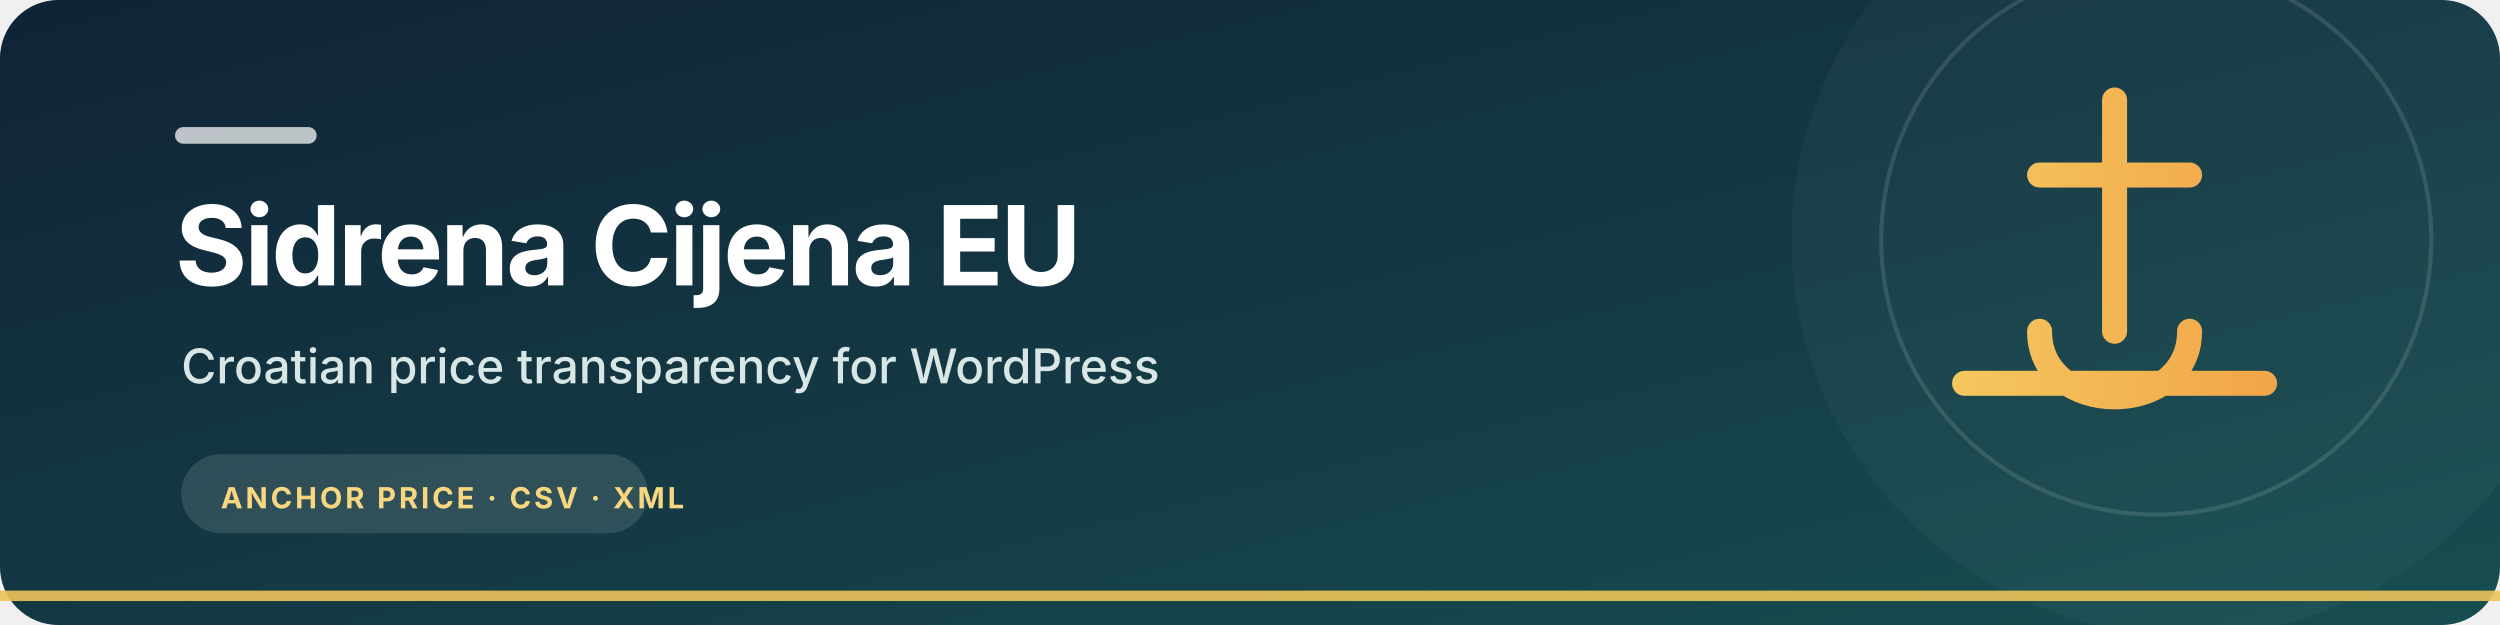
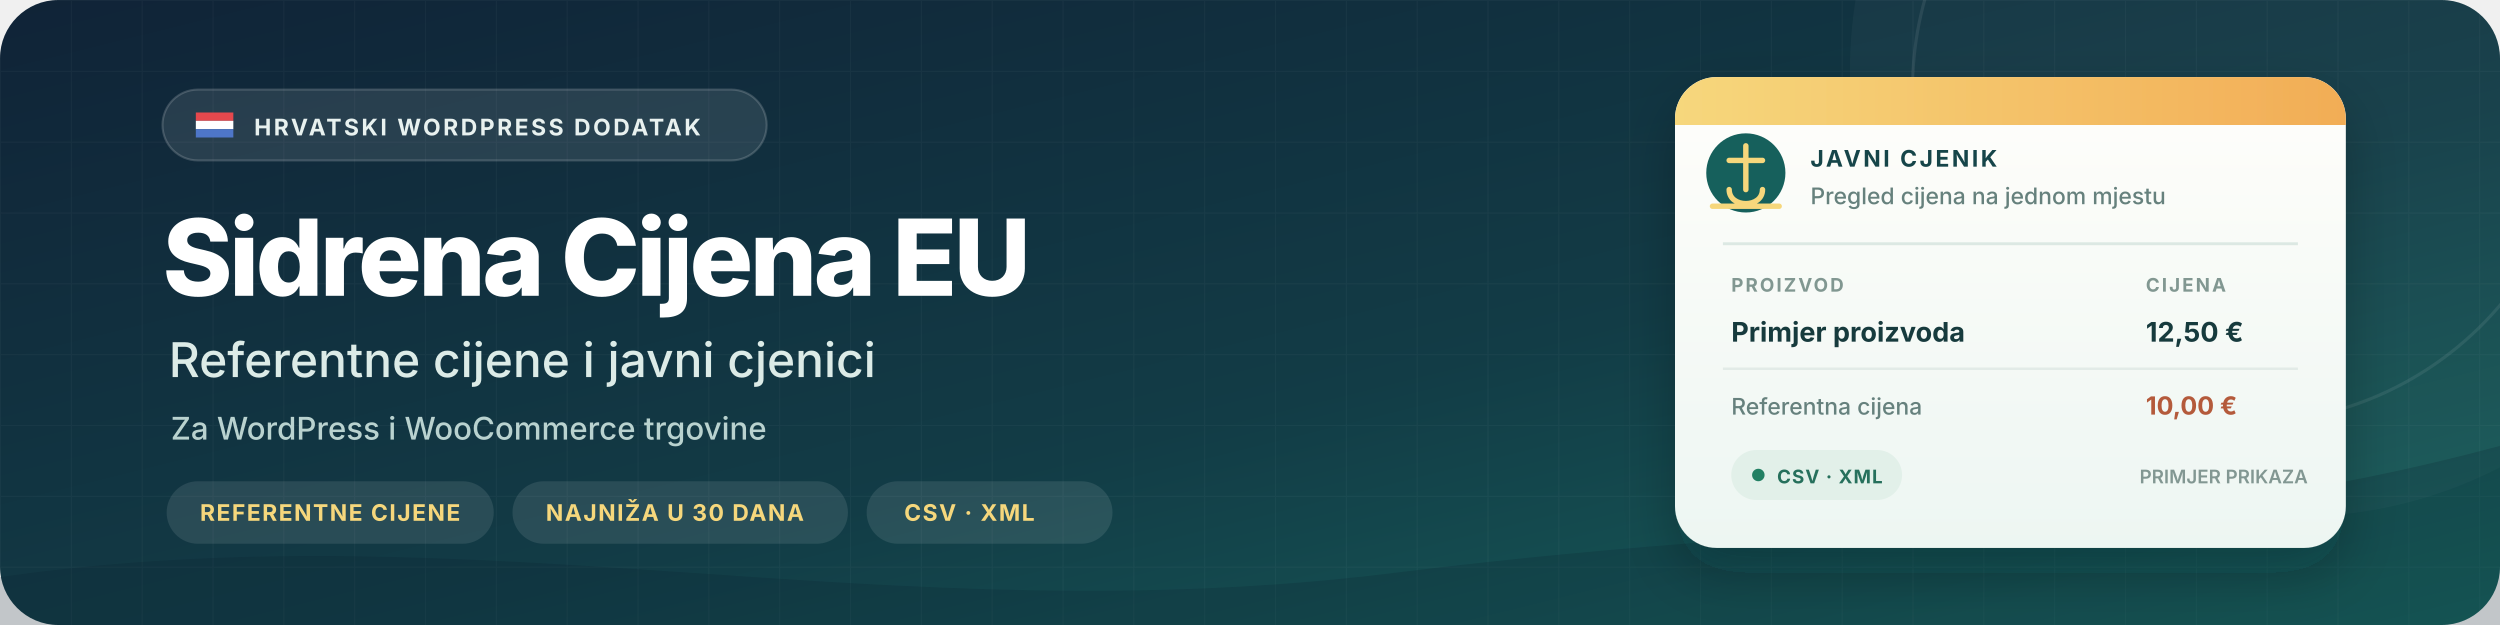
<svg xmlns="http://www.w3.org/2000/svg" width="1200" height="300" viewBox="0 0 1200 300" role="img" aria-labelledby="title desc">
  <defs>
-     <linearGradient id="bg" x1="0" y1="0" x2="1" y2="1">
+     <linearGradient id="background" x1="0" y1="0" x2="1" y2="1">
      <stop offset="0" stop-color="#102337" />
-       <stop offset="1" stop-color="#174e50" />
+       <stop offset=".58" stop-color="#123c46" />
+       <stop offset="1" stop-color="#17615c" />
    </linearGradient>
-     <linearGradient id="accent" x1="0" x2="1">
-       <stop offset="0" stop-color="#f4c65d" />
-       <stop offset="1" stop-color="#f2a64a" />
+     <linearGradient id="gold" x1="0" x2="1">
+       <stop offset="0" stop-color="#f6d77c" />
+       <stop offset="1" stop-color="#f2ad56" />
    </linearGradient>
+     <linearGradient id="card" x1="0" y1="0" x2="0" y2="1">
+       <stop offset="0" stop-color="#fffefb" />
+       <stop offset="1" stop-color="#edf6f2" />
+     </linearGradient>
+     <pattern id="grid" width="34" height="34" patternUnits="userSpaceOnUse">
+       <path d="M34 0H0V34" fill="none" stroke="#fff" stroke-opacity=".035" stroke-width="1" />
+     </pattern>
+     <filter id="shadow" x="-.2" y="-.2" width="1.4" height="1.5">
+       <feDropShadow dx="0" dy="12" stdDeviation="13" flood-color="#071a25" flood-opacity=".25" />
+     </filter>
  </defs>
-   <rect width="1200" height="300" rx="28" fill="url(#bg)" />
-   <circle cx="1050" cy="115" r="190" fill="#fff" opacity=".035" />
-   <circle cx="1035" cy="115" r="132" fill="none" stroke="#fff" stroke-width="2" opacity=".12" />
-   <path d="M1015 48v111m-36-75h72m-72 75c0 42 72 42 72 0m-108 25h144" fill="none" stroke="url(#accent)" stroke-width="12" stroke-linecap="round" stroke-linejoin="round" />
-   <rect x="84" y="61" width="68" height="8" rx="4" fill="#fff" opacity=".72" />
-   <text x="84" y="137" fill="#fff" font-family="Inter,Segoe UI,Arial,sans-serif" font-size="53" font-weight="750" letter-spacing="-1.4">Sidrena Cijena EU</text>
-   <text x="87" y="184" fill="#d8e7e5" font-family="Inter,Segoe UI,Arial,sans-serif" font-size="23" font-weight="450">Croatian price transparency for WordPress</text>
-   <rect x="87" y="218" width="224" height="38" rx="19" fill="#ffffff" opacity=".12" />
-   <text x="106" y="244" fill="#f9d781" font-family="Inter,Segoe UI,Arial,sans-serif" font-size="14" font-weight="700" letter-spacing="1.4">ANCHOR PRICE · CSV · XML</text>
-   <path d="M0 286h1200" stroke="#edc359" stroke-width="5" opacity=".9" />
+   <rect width="1200" height="300" rx="28" fill="url(#background)" />
+   <rect width="1200" height="300" rx="28" fill="url(#grid)" />
+   <circle cx="1102" cy="34" r="214" fill="#fff" opacity=".035" />
+   <circle cx="1078" cy="43" r="160" fill="none" stroke="#fff" stroke-opacity=".08" stroke-width="1.5" />
+   <path d="M0 277C231 244 427 305 669 275s357-14 531-61v86H0Z" fill="#081d2b" opacity=".2" />
+   <rect x="78" y="43" width="290" height="34" rx="17" fill="#fff" fill-opacity=".1" stroke="#fff" stroke-opacity=".17" />
+   <g transform="translate(94 54)">
+     <path d="M0 0h18v4H0z" fill="#e5484d" />
+     <path d="M0 4h18v4H0z" fill="#fff" />
+     <path d="M0 8h18v4H0z" fill="#4e76c8" />
+   </g>
+   <text x="122" y="65" fill="#e8f1ef" font-family="Inter,Segoe UI,Arial,sans-serif" font-size="11" font-weight="700" letter-spacing="1.2">HRVATSKI WORDPRESS DODATAK</text>
+   <text x="78" y="142" fill="#fff" font-family="Inter,Segoe UI,Arial,sans-serif" font-size="51" font-weight="760" letter-spacing="-1.7">Sidrena Cijena EU</text>
+   <text x="81" y="181" fill="#dcebe7" font-family="Inter,Segoe UI,Arial,sans-serif" font-size="23" font-weight="500">Referentne cijene i javni cjenici</text>
+   <text x="82" y="211" fill="#b9d2cf" font-family="Inter,Segoe UI,Arial,sans-serif" font-size="15" font-weight="450">Za WordPress i WooCommerce trgovine</text>
+   <g font-family="Inter,Segoe UI,Arial,sans-serif" font-size="11" font-weight="700" letter-spacing=".7">
+     <rect x="80" y="231" width="157" height="30" rx="15" fill="#fff" fill-opacity=".1" />
+     <text x="96" y="250" fill="#f6d77c">REFERENTNE CIJENE</text>
+     <rect x="246" y="231" width="161" height="30" rx="15" fill="#fff" fill-opacity=".1" />
+     <text x="262" y="250" fill="#f6d77c">NAJNIŽA U 30 DANA</text>
+     <rect x="416" y="231" width="118" height="30" rx="15" fill="#fff" fill-opacity=".1" />
+     <text x="434" y="250" fill="#f6d77c">CSV · XML</text>
+   </g>
+   <g filter="url(#shadow)">
+     <rect x="804" y="37" width="322" height="226" rx="20" fill="url(#card)" />
+     <path d="M824 37h282a20 20 0 0 1 20 20v3H804v-3a20 20 0 0 1 20-20Z" fill="url(#gold)" />
+     <circle cx="838" cy="83" r="19" fill="#17615c" />
+     <path d="M838 70v21m-8-14h16m-16 14c0 9 16 9 16 0m-24 8h32" fill="none" stroke="#f6d77c" stroke-width="2.6" stroke-linecap="round" stroke-linejoin="round" />
+     <text x="869" y="80" fill="#17454a" font-family="Inter,Segoe UI,Arial,sans-serif" font-size="11" font-weight="750" letter-spacing="1.2">JAVNI CJENIK</text>
+     <text x="869" y="98" fill="#66817d" font-family="Inter,Segoe UI,Arial,sans-serif" font-size="11" font-weight="500">Pregled cijena na jednom mjestu</text>
+     <path d="M827 117h276" stroke="#dce8e3" stroke-width="1.4" />
+     <text x="831" y="140" fill="#819791" font-family="Inter,Segoe UI,Arial,sans-serif" font-size="9" font-weight="700" letter-spacing="1">PROIZVOD</text>
+     <text x="1030" y="140" fill="#819791" font-family="Inter,Segoe UI,Arial,sans-serif" font-size="9" font-weight="700" letter-spacing="1">CIJENA</text>
+     <text x="831" y="164" fill="#193a3e" font-family="Inter,Segoe UI,Arial,sans-serif" font-size="13" font-weight="650">Primjer proizvoda</text>
+     <text x="1030" y="164" fill="#193a3e" font-family="Inter,Segoe UI,Arial,sans-serif" font-size="13" font-weight="700">12,50 €</text>
+     <path d="M827 177h276" stroke="#e2ebe7" stroke-width="1.2" />
+     <text x="831" y="199" fill="#66817d" font-family="Inter,Segoe UI,Arial,sans-serif" font-size="11" font-weight="500">Referentna cijena</text>
+     <text x="1030" y="199" fill="#b45a3b" font-family="Inter,Segoe UI,Arial,sans-serif" font-size="12" font-weight="700">10,00 €</text>
+     <rect x="831" y="216" width="82" height="24" rx="12" fill="#e2f0e9" />
+     <circle cx="844" cy="228" r="3" fill="#228064" />
+     <text x="853" y="232" fill="#26705c" font-family="Inter,Segoe UI,Arial,sans-serif" font-size="9" font-weight="700" letter-spacing=".5">CSV · XML</text>
+     <text x="1027" y="232" fill="#829792" font-family="Inter,Segoe UI,Arial,sans-serif" font-size="9" font-weight="600">PRIMJER PRIKAZA</text>
+   </g>
+   <path d="M0 293h1200" stroke="url(#gold)" stroke-width="5" />
</svg>
